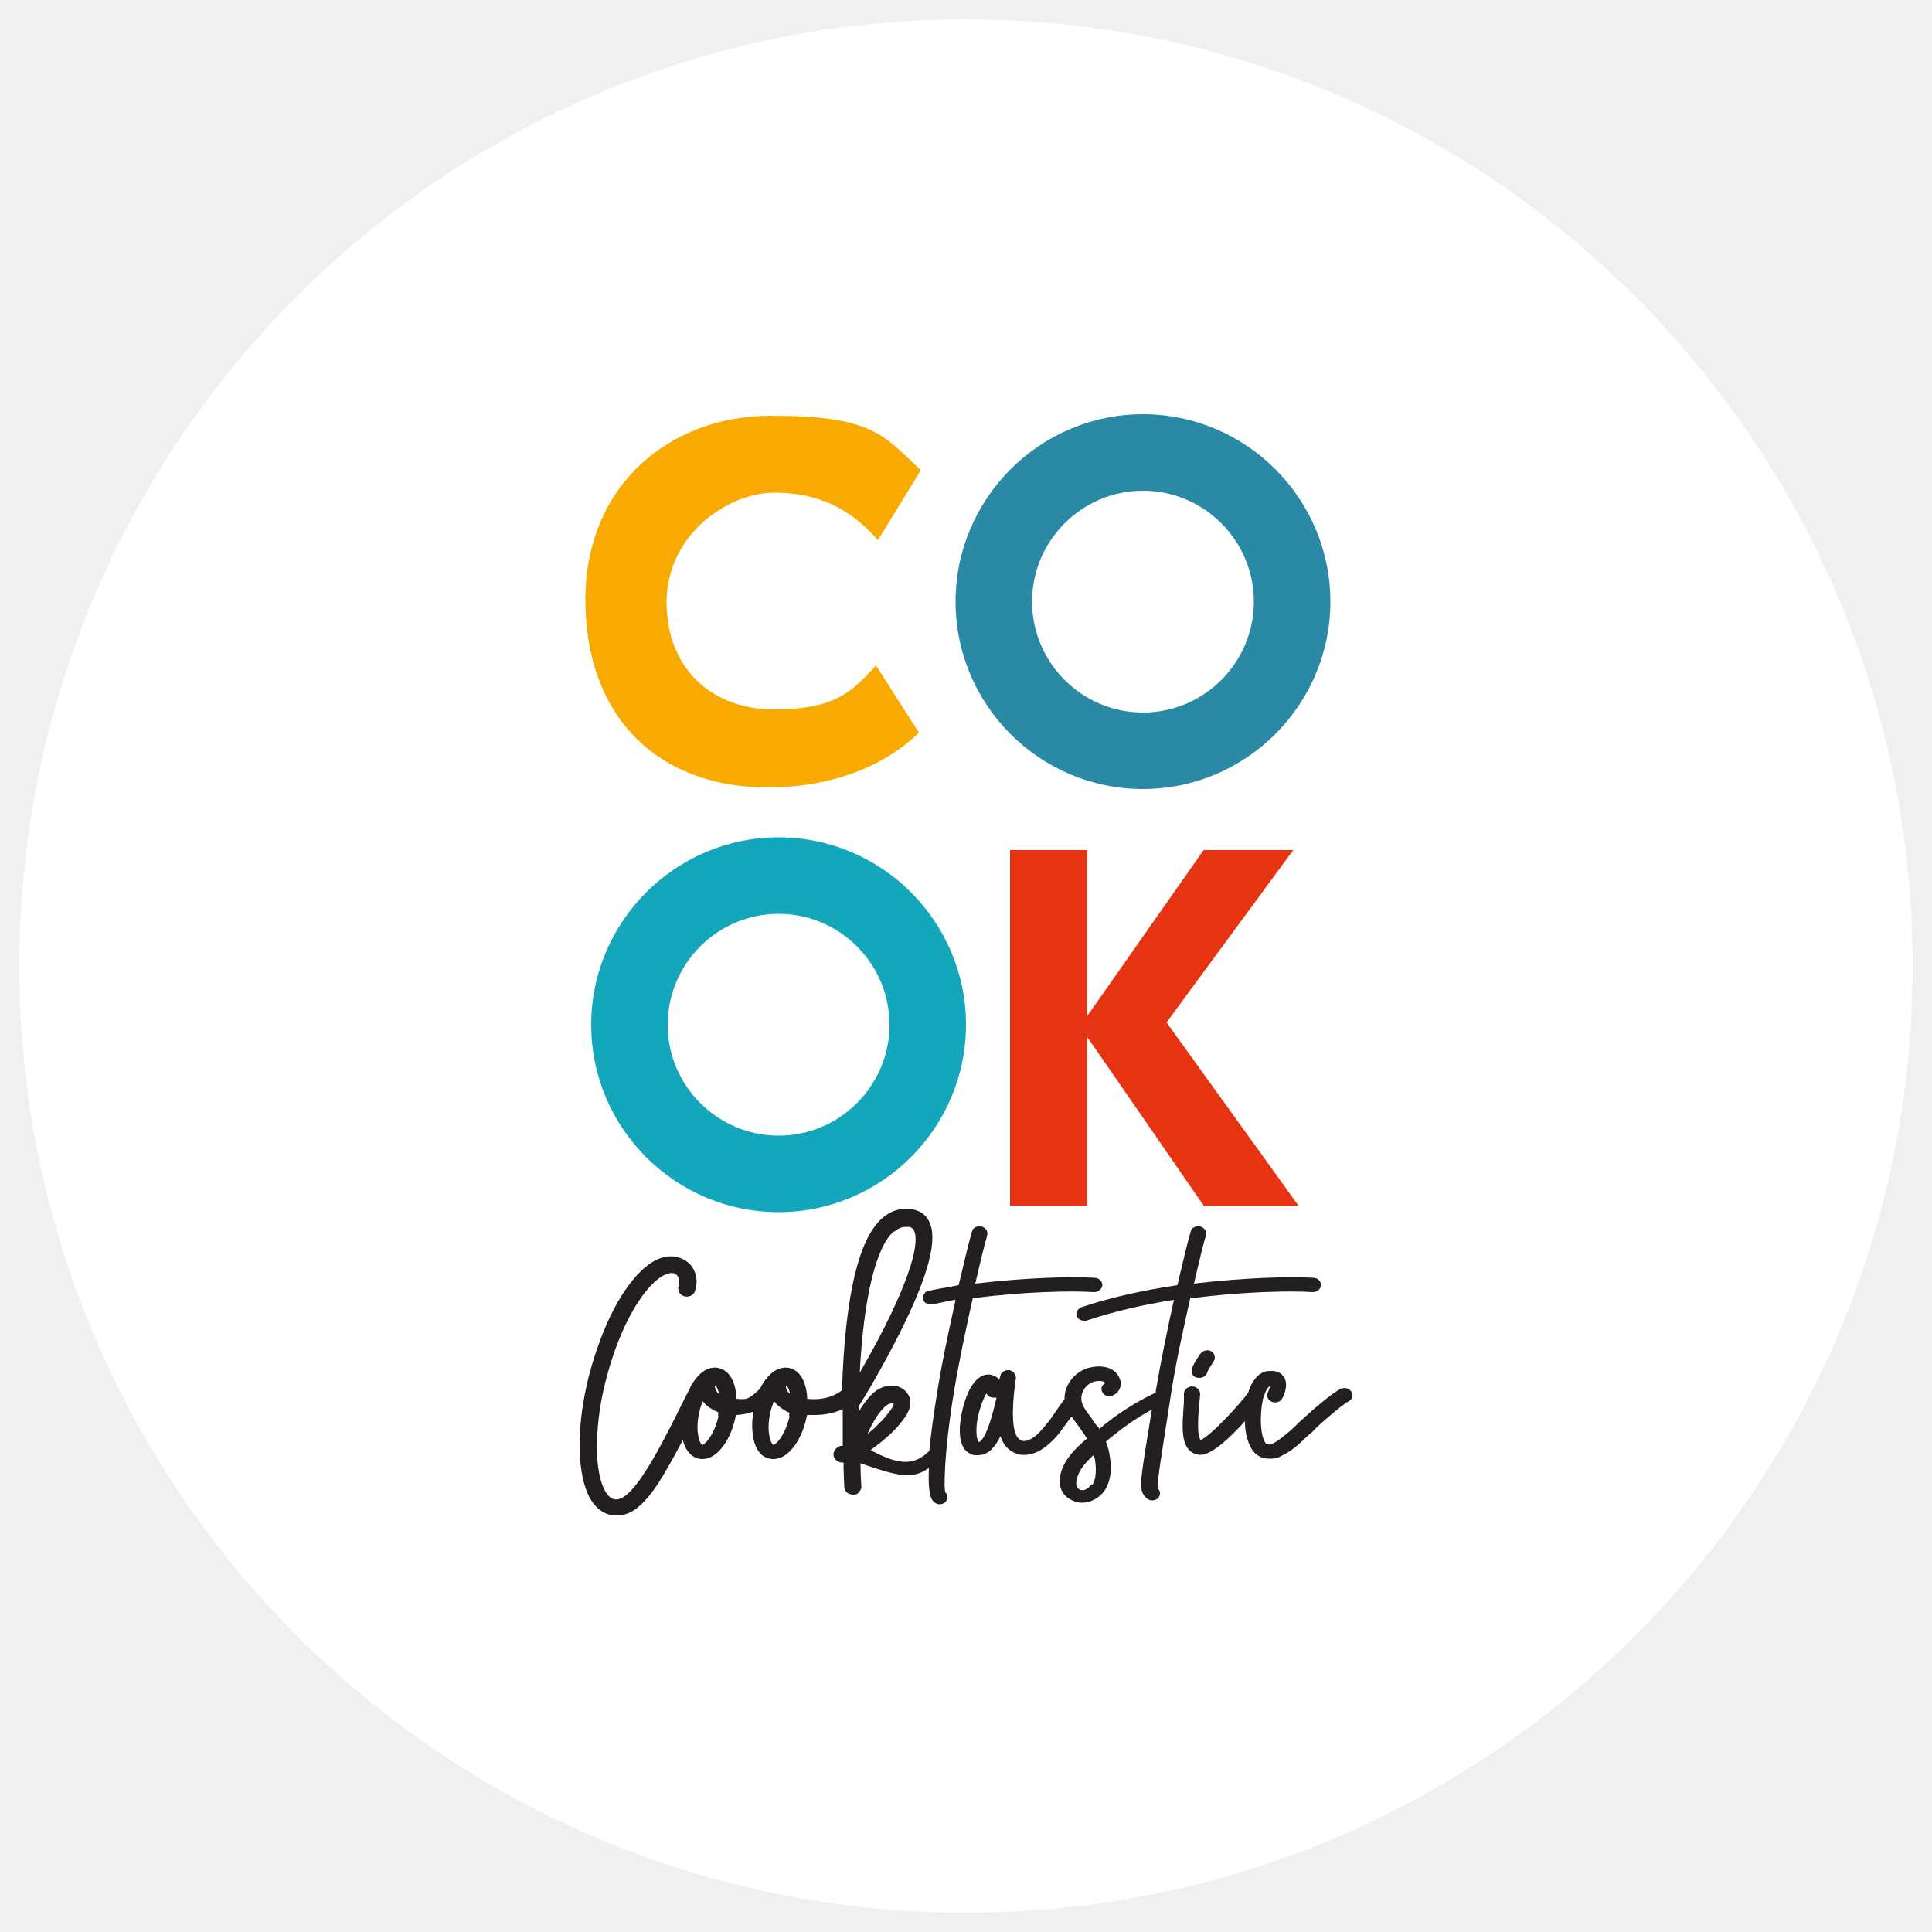
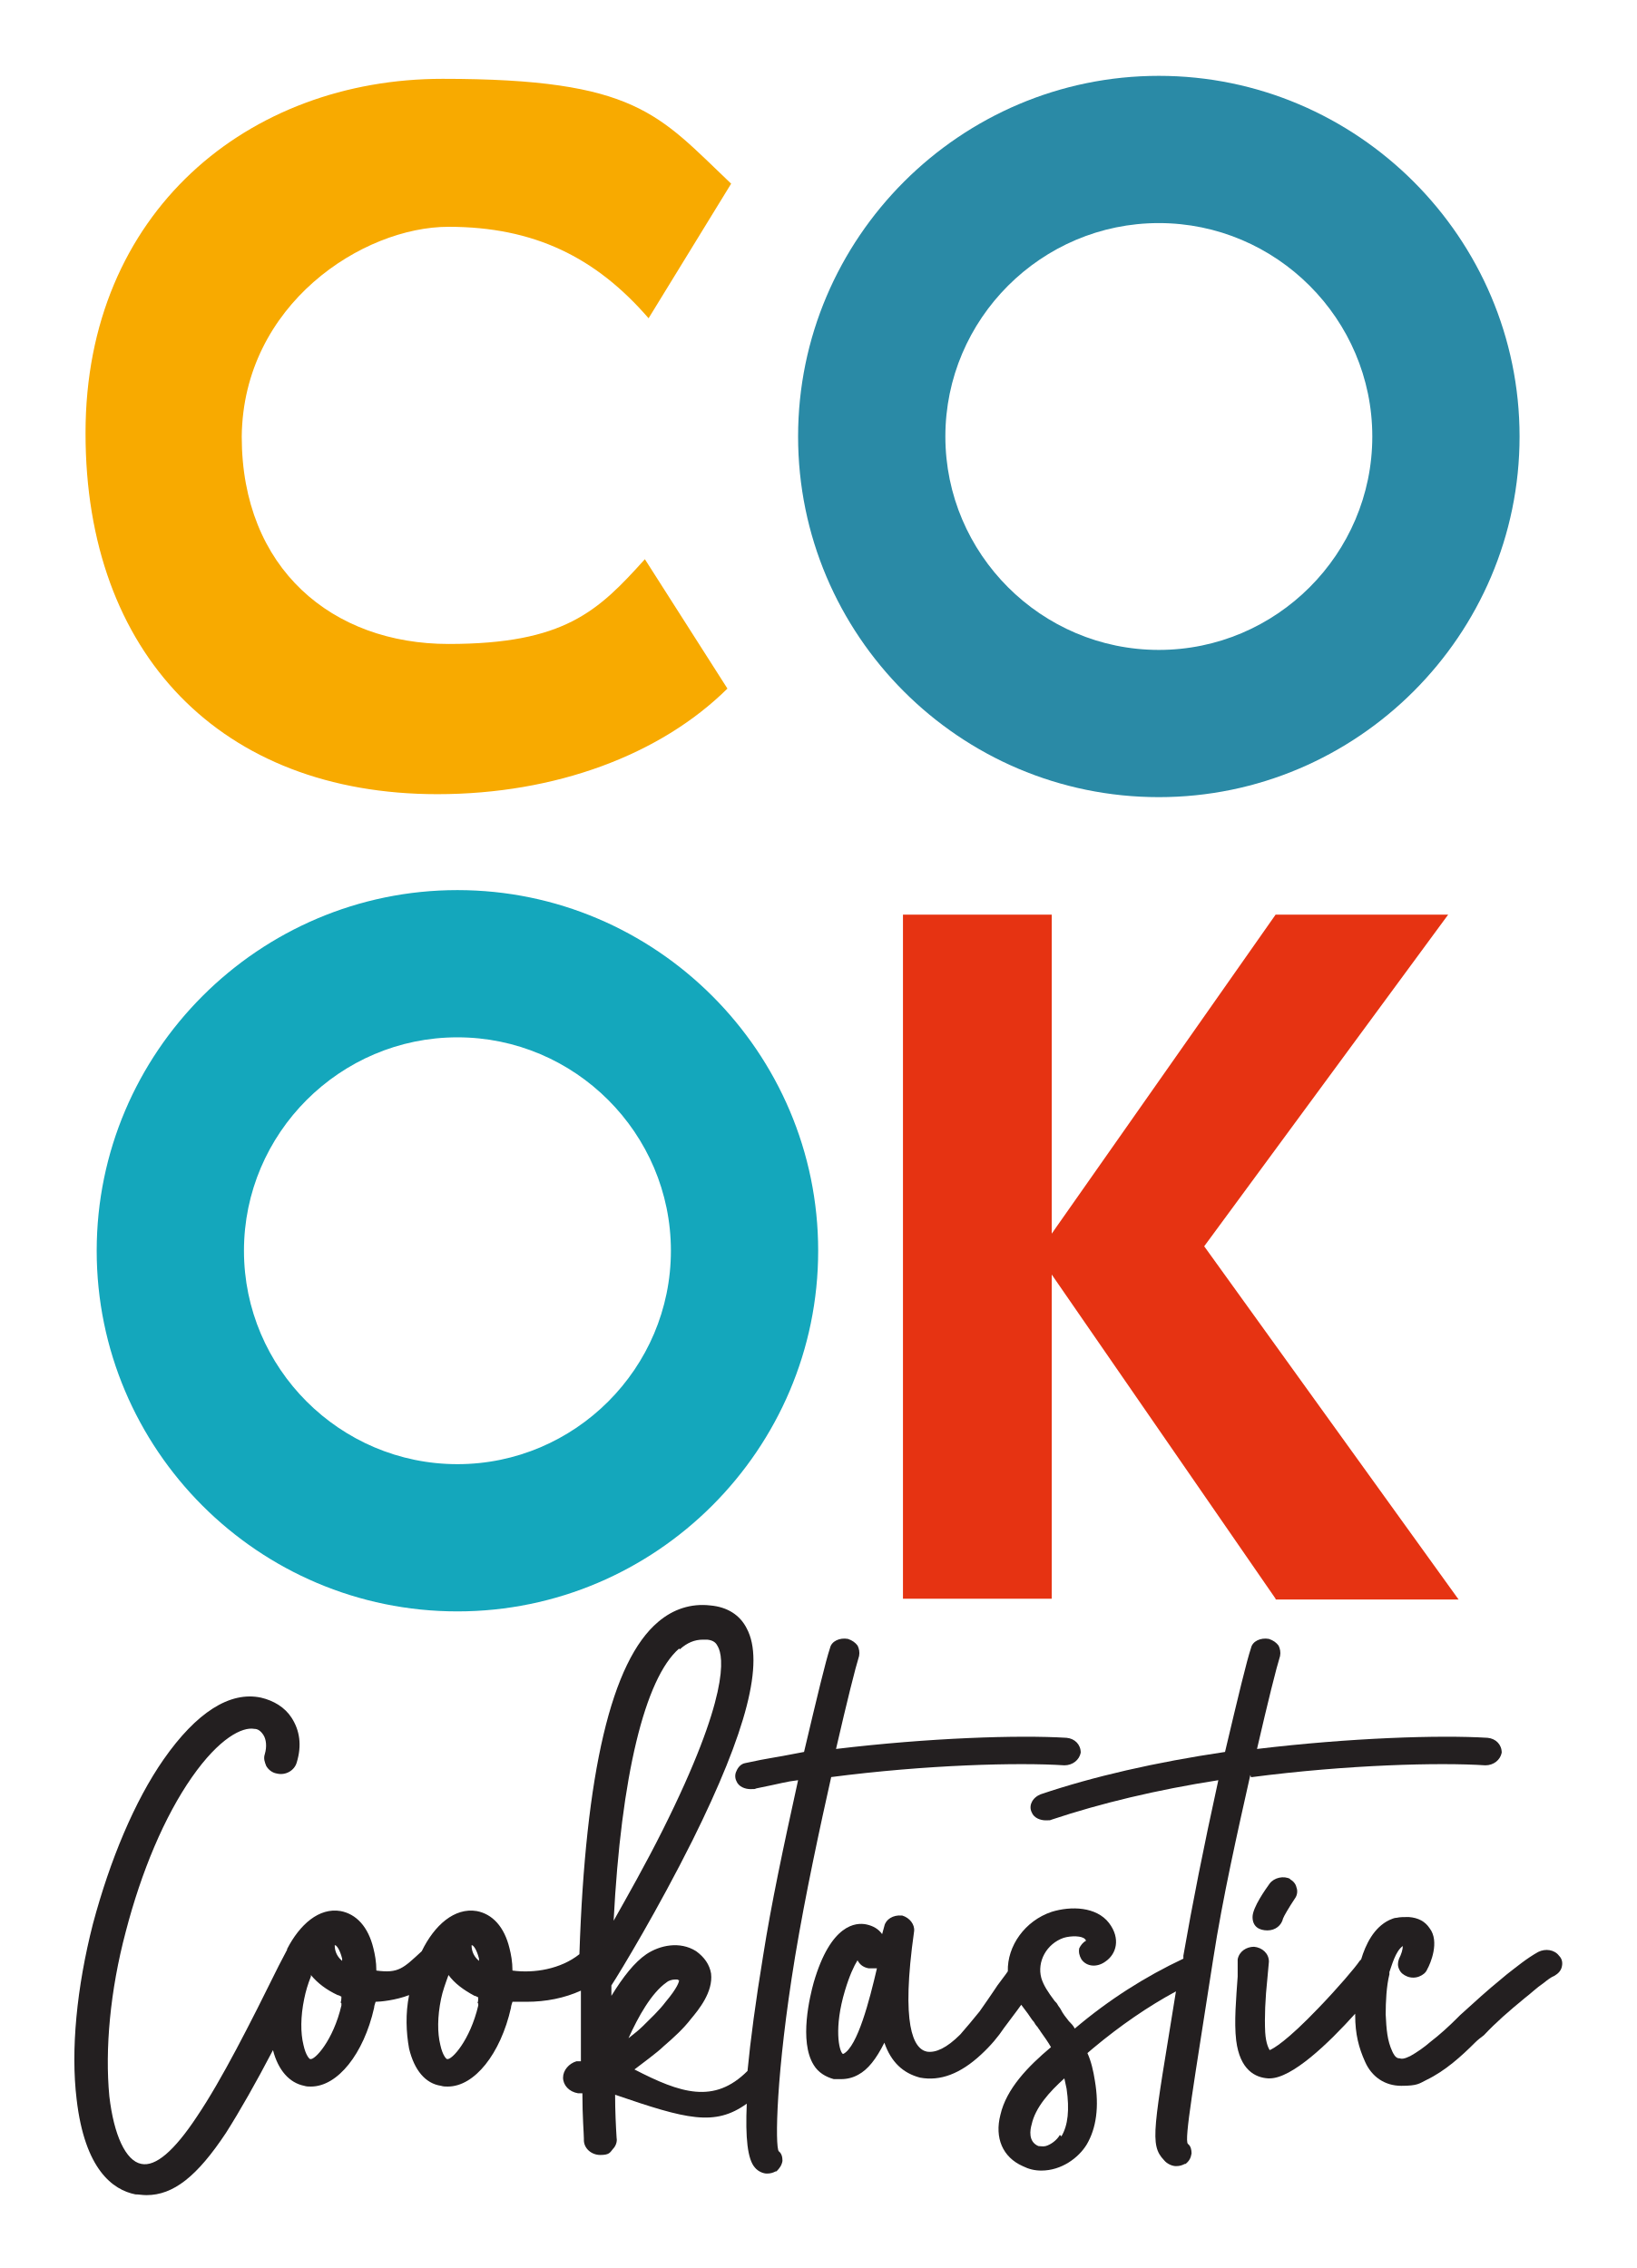
- <svg xmlns="http://www.w3.org/2000/svg" version="1.1" viewBox="0 0 500 500">
+ <svg xmlns="http://www.w3.org/2000/svg" version="1.1" viewBox="140 97 220 305">
  <defs>
    <style> .cls-1 { fill: #14a7bc; } .cls-2 { fill: #231f20; } .cls-3 { fill: #f8aa00; } .cls-4 { fill: #2a8aa6; } .cls-5 { fill: #fff; } .cls-6 { fill: #e63312; } </style>
  </defs>
  <g>
    <g id="Ebene_1">
      <circle class="cls-5" cx="250" cy="250" r="245" />
      <path class="cls-3" d="M151.5,155.2c0-29.7,21.9-47.6,48-47.6s29,4.8,38.8,14.1l-11.1,18.1c-7.1-8.2-15.4-12.3-26.9-12.3s-27.6,10.4-27.8,28.2c0,17.8,12.2,27.9,27.8,27.9s20.1-4.4,26.4-11.4l11.1,17.4c-9,8.9-23.1,14.2-39,14.2-29.1,0-47.3-18.9-47.3-48.5h0Z" />
      <path class="cls-6" d="M311.5,312l-30.1-43.6v43.6h-20v-92h20v42.9l30.1-42.9h23.2l-32.8,44.6,34.2,47.5h-24.6,0Z" />
      <path class="cls-1" d="M201.5,313.7c-26.8,0-48.5-21.8-48.5-48.5s21.8-48.5,48.5-48.5,48.5,21.8,48.5,48.5-21.8,48.5-48.5,48.5ZM201.5,236.5c-15.8,0-28.7,12.9-28.7,28.7s12.9,28.7,28.7,28.7,28.7-12.9,28.7-28.7-12.9-28.7-28.7-28.7h0Z" />
      <path class="cls-4" d="M295.8,204.2c-26.8,0-48.5-21.8-48.5-48.5s21.8-48.5,48.5-48.5,48.5,21.8,48.5,48.5-21.8,48.5-48.5,48.5ZM295.8,127c-15.8,0-28.7,12.9-28.7,28.7s12.9,28.7,28.7,28.7,28.7-12.9,28.7-28.7-12.9-28.7-28.7-28.7Z" />
      <path class="cls-2" d="M251.6,336c13-1.7,25.4-2,31.5-1.6h0c1.1,0,2-.7,2.2-1.7h0c0-1.1-.8-1.9-1.9-2-6.5-.4-18.5,0-31,1.5,1.5-6.5,2.6-10.9,3.1-12.5.1-.5,0-1-.2-1.4-.3-.4-.7-.7-1.3-.9-1.1-.2-2.2.3-2.4,1.2-.6,1.8-1.7,6.4-3.5,14-5.1,1-4.2.7-7.9,1.5-.6.1-1,.6-1.2,1.1-.2.4-.2.9,0,1.3.3.8,1.2,1.1,1.9,1.1s.5,0,.8-.1c3.5-.7,3.9-.9,5.6-1.1-2,9.1-3.6,16.6-4.7,23.6-1,6.1-1.7,11.3-2.1,15.5-4.5,4.5-9,3-15.2-.2.9-.7,3.1-2.3,3.9-3.1,1.4-1.2,2.7-2.4,3.7-3.7,1-1.2,3-3.6,2.7-6.1-.2-1.2-.9-2.2-2-3-2.2-1.4-4.9-.8-6.7.4-1.6,1.1-3.1,3-4.7,5.6,0-.5,0-.9,0-1.4,1.3-2,6.3-10.3,10.9-19.5,7.3-14.7,9.7-24,7.3-28.5-.9-1.8-2.6-2.9-4.9-3.1-2.6-.3-5,.5-7,2.2-6.3,5.3-9.8,20.3-10.6,44.7-2.5,2-6.1,2.6-9,2.2,0-1.2-.2-2.2-.4-3-.7-2.9-2.3-4.6-4.4-5-3-.5-5.7,1.9-7.4,5.4-2.5,2.3-3.1,3-6.1,2.6,0-1.2-.2-2.2-.4-3-.7-2.9-2.3-4.6-4.4-5-2.9-.5-5.5,1.8-7.2,5.1h0s0,0,0,.1l-1.1,2.1c-3.9,7.9-7.7,15.4-11,20.3-3.1,4.7-5.6,6.8-7.5,6.4-2.1-.4-3.7-3.9-4.3-9.1-.6-6.3.1-14.2,2.2-22.1,2.1-8.1,5.2-15.5,8.9-20.8,3.7-5.3,6.8-6.8,8.4-6.5h0c.4,0,.8.2,1.2.8.4.6.5,1.6.2,2.6-.2.6,0,1.1.2,1.6.3.5.8.9,1.4,1,1.2.3,2.4-.4,2.7-1.5.7-2.3.4-4.3-.7-6-.9-1.4-2.4-2.3-4.1-2.7-4.2-.9-8.7,2-13.1,8.3-3.9,5.6-7.2,13.5-9.5,22.1-2.2,8.6-3,17-2.2,23.6,1.1,9.5,4.9,12.2,7.9,12.8.5,0,.9.1,1.5.1,3.6,0,6.8-2.5,10.7-8.4,1.9-3,4-6.7,6.3-11.1.7,2.7,2.2,4.4,4.2,4.8.3.1.6.1.9.1,3.6,0,7.1-4.4,8.5-10.6,0-.2.1-.5.2-.8.6,0,2.7-.2,4.5-.9-.5,2.5-.4,5,0,7.2.7,2.9,2.2,4.7,4.3,5,.3.1.6.1.9.1,3.6,0,7.1-4.4,8.5-10.6,0-.2.1-.5.2-.8.6,0,1.2,0,1.9,0,2.6,0,5.1-.5,7.3-1.5,0,2.4,0,4.5,0,6.6,0,1,0,2,0,2.9,0,0,0,0-.1,0h-.5c-1,.3-1.8,1.2-1.8,2.2s.8,1.9,2,2.1h.6c0,3.2.2,5.4.2,6.1v.2c0,1.1,1,2,2.2,2s1.3-.3,1.7-.8c.4-.4.6-1,.5-1.5-.1-1.6-.2-3.6-.2-5.8,9.6,3.3,13.4,4.3,17.7,1.2-.2,4.6.1,7.5,1.1,8.6.4.5,1.1.8,1.6.8s.8-.1,1.2-.3h.1c.4-.4.7-.8.8-1.4,0-.5-.1-1-.5-1.3-.5-.6-.4-10.4,2.2-26.2,1.4-8.4,3.3-17.2,5-24.8h0ZM231.4,318.8c1-.9,2-1.3,3.1-1.3,0,0,0,0,.1,0,.1,0,.3,0,.5,0,.9.1,1.2.5,1.4.9.8,1.4,1.6,6.7-7.4,24.7-2.3,4.6-4.8,9-6.6,12.2,1-19.4,4.2-32.6,8.8-36.6h0ZM185.9,366.4v.3c-1.1,4.7-3.6,7.4-4.2,7.2-.1,0-.6-.5-.9-1.9-.4-1.6-.4-3.8.1-6.2.2-1,.5-2,.9-3v-.2c.9,1.1,2.1,2,3.6,2.7.2,0,.4.2.5.2,0,.2,0,.5-.1.8h0ZM185.1,358.6h0c.2.1.6.6.9,1.8,0,.1,0,.2,0,.3-.6-.5-1-1.2-1-2.1h0ZM204.3,366.4v.3c-1.1,4.7-3.6,7.4-4.2,7.2-.1,0-.6-.5-.9-1.9-.4-1.6-.4-3.8.1-6.2.2-1,.6-2.1,1-3.2.8,1.1,2,2,3.5,2.8.2,0,.4.2.5.2,0,.2,0,.5-.1.8h0ZM203.5,358.6h0c.2.1.6.6.9,1.8,0,.1,0,.2,0,.3-.6-.5-1-1.2-1-2.1h0ZM229.6,363.6h0c.2-.2.7-.4,1.2-.4s.3,0,.4.1c0,0,.1,0,.1,0,0,.2-.2,1-1.8,2.9-.9,1.2-2.1,2.3-3.1,3.3-.6.6-1.3,1.1-1.9,1.6,1.3-2.9,3.1-6.1,5.1-7.5h0Z" />
      <path class="cls-2" d="M308.2,336c13-1.7,25.4-2,31.5-1.6h0c1.1,0,2-.7,2.2-1.7h0c0-1.1-.8-1.9-1.9-2-6.5-.4-18.5,0-31,1.5,1.5-6.5,2.6-10.9,3.1-12.5.1-.5,0-1-.2-1.4-.3-.4-.7-.7-1.3-.9-1.1-.2-2.2.3-2.4,1.2-.6,1.8-1.7,6.4-3.5,14-9.4,1.4-17.7,3.3-24.8,5.7-.5.2-1,.6-1.2,1.1-.2.4-.2.9,0,1.3.3.8,1.2,1.1,1.9,1.1s.5,0,.8-.1c6.6-2.2,14.1-4,22.4-5.3-2,9.1-3.5,16.7-4.7,23.6,0,.1,0,.3,0,.4-5.1,2.4-10,5.5-14.6,9.4-.2-.4-.5-.7-.8-1-.4-.5-.8-1-1.1-1.6-.1-.2-.3-.4-.4-.6-.1-.2-.2-.3-.4-.5-.9-1.2-1.5-2.1-1.8-3.1-.6-2.2.7-4.6,3-5.4,1-.3,2.5-.3,2.9.2,0,0,.1.1.1.2-.4.2-.7.6-.9,1-.1.5,0,1,.3,1.5h0c.7,1,2.1,1.1,3.2.3,1.5-1,2.1-3.1.5-5.2-1.7-2.2-5.1-2.3-7.7-1.5-3.6,1.2-6,4.6-5.9,8-.4.6-.9,1.2-1.4,1.9l-.4.6c-.6.9-1.3,1.9-2,2.9-.9,1.1-1.8,2.2-2.6,3.1-1.8,1.8-3.3,2.5-4.5,2.3-1.8-.4-3.5-3.5-1.7-16.2.1-.9-.6-1.8-1.6-2.1h-.1c-1.1-.1-2.1.5-2.3,1.4-.1.4-.2.7-.3,1.1,0,0,0,0,0,0-.5-.7-1.2-1.1-2.1-1.3-1.4-.3-4.8-.1-7.1,7.8-.5,1.8-2,7.9,0,11.1.6,1,1.6,1.6,2.7,1.9.4,0,.7,0,1,0,.8,0,1.6-.2,2.3-.6,1.3-.7,2.4-2.1,3.5-4.3.9,2.6,2.5,4.1,4.8,4.7,2.7.5,5.4-.5,8.2-3.1,1.3-1.2,2.3-2.4,3.1-3.6.8-1.1,1.6-2.1,2.3-3.1.3.4.6.8.9,1.2.3.4.5.8.8,1.1.1.2.3.5.5.7.1.2.3.4.4.6h0c.5.7,1,1.4,1.4,2.1-3.1,2.6-6,5.6-6.8,9.1-.8,3.1.3,5.7,3,6.9.8.4,1.6.6,2.5.6,2.7,0,5-1.7,6.1-3.5,1.3-2.2,1.7-5.1,1.1-8.6-.2-1.3-.5-2.6-1-3.7,0,0,0,0,0,0,.2-.2.5-.4.7-.6,3.7-3.1,7.5-5.7,11.2-7.7-3,18.6-3.6,20.6-1.6,22.7.4.5,1.1.8,1.6.8s.8-.1,1.2-.3h.1c.5-.4.7-.8.8-1.4,0-.5-.1-1-.5-1.3-.5-.6.8-8,3.4-24.8,1.3-8.4,3.3-17.2,5-24.8h0ZM253.3,373.2h0c0,0,0,0,0,0-.5-.4-1.2-3.5.3-8.5.6-2,1.2-3.3,1.7-4.1,0,0,0,.1.1.2.3.5.8.8,1.4.9h.1c.3,0,.6,0,1,0-1,4.3-2.6,10.5-4.5,11.5ZM282.5,384.1c-.4.7-1.2,1.3-1.9,1.5-.4.1-.7,0-1,0-1.4-.6-1.1-2.2-.9-2.9h0c.5-2.3,2.4-4.4,4.4-6.2.1.5.2.9.3,1.4.4,2.8.2,4.9-.7,6.4h0Z" />
      <path class="cls-2" d="M313.5,349.7c-.9-.5-2.2-.2-2.8.6-.5.7-2.3,3.2-2.3,4.5s.9,1.8,2,1.8,1.9-.7,2.1-1.6c.1-.3.8-1.5,1.6-2.7.3-.4.4-1,.2-1.5-.1-.5-.5-.9-.9-1.1h0Z" />
      <path class="cls-2" d="M349.6,360c-.6-.8-1.8-1-2.8-.5-1.6.9-2.9,2-4.2,3l-.6.5c-2.2,1.8-3.6,3.1-5.7,5l-.4.4c-1.1,1.1-2.3,2.2-3.6,3.2-.8.7-1.8,1.4-2.7,1.9-.8.4-1.2.4-1.4.3h-.1c-.5,0-.8-.7-.9-.9-.7-1.5-.8-3-.9-5,0-1.7.1-3.8.5-5.4v-.3c.3-.8.8-2.8,1.8-3.5,0,.5-.2,1.1-.5,1.7-.2.5-.2,1,0,1.4.2.5.6.8,1.1,1,.5.2,1.1.2,1.6,0,.5-.2.9-.5,1.1-1,.4-.7,1.7-3.7.3-5.5-.6-.9-1.5-1.4-2.8-1.5-.6,0-1.2,0-1.6.1-.4,0-.7.2-1,.3h0c-2.1,1-3.2,3.3-3.8,5.3l-.2.2h0c-.6.9-2.9,3.6-5.5,6.3-4.3,4.5-6.1,5.5-6.6,5.7-.1-.2-.5-.8-.6-2.4-.1-2,0-4.5.3-7.3l.2-2.2h0c0-1.1-.9-1.9-2-2-1,0-2,.6-2.2,1.7,0,.4,0,.8,0,1.2,0,.4,0,.7,0,1.1-.2,2.9-.5,6.1-.2,8.6.5,4,2.6,5,4.3,5.1h.2c3,0,7.9-4.7,11.5-8.7v.2c0,2.6.5,4.4,1.3,6.2.9,2.1,2.7,3.3,4.9,3.3s2.4-.3,3.4-.8c2.5-1.2,4.7-3.2,6.5-5,.4-.4.8-.7,1.2-1h0c1.7-1.8,3.2-3.1,5.5-5,.8-.6,1.6-1.4,2.5-2h0c.5-.4,1-.8,1.5-1,.5-.3.9-.7,1-1.3.1-.5,0-1-.4-1.4h0Z" />
    </g>
  </g>
</svg>
